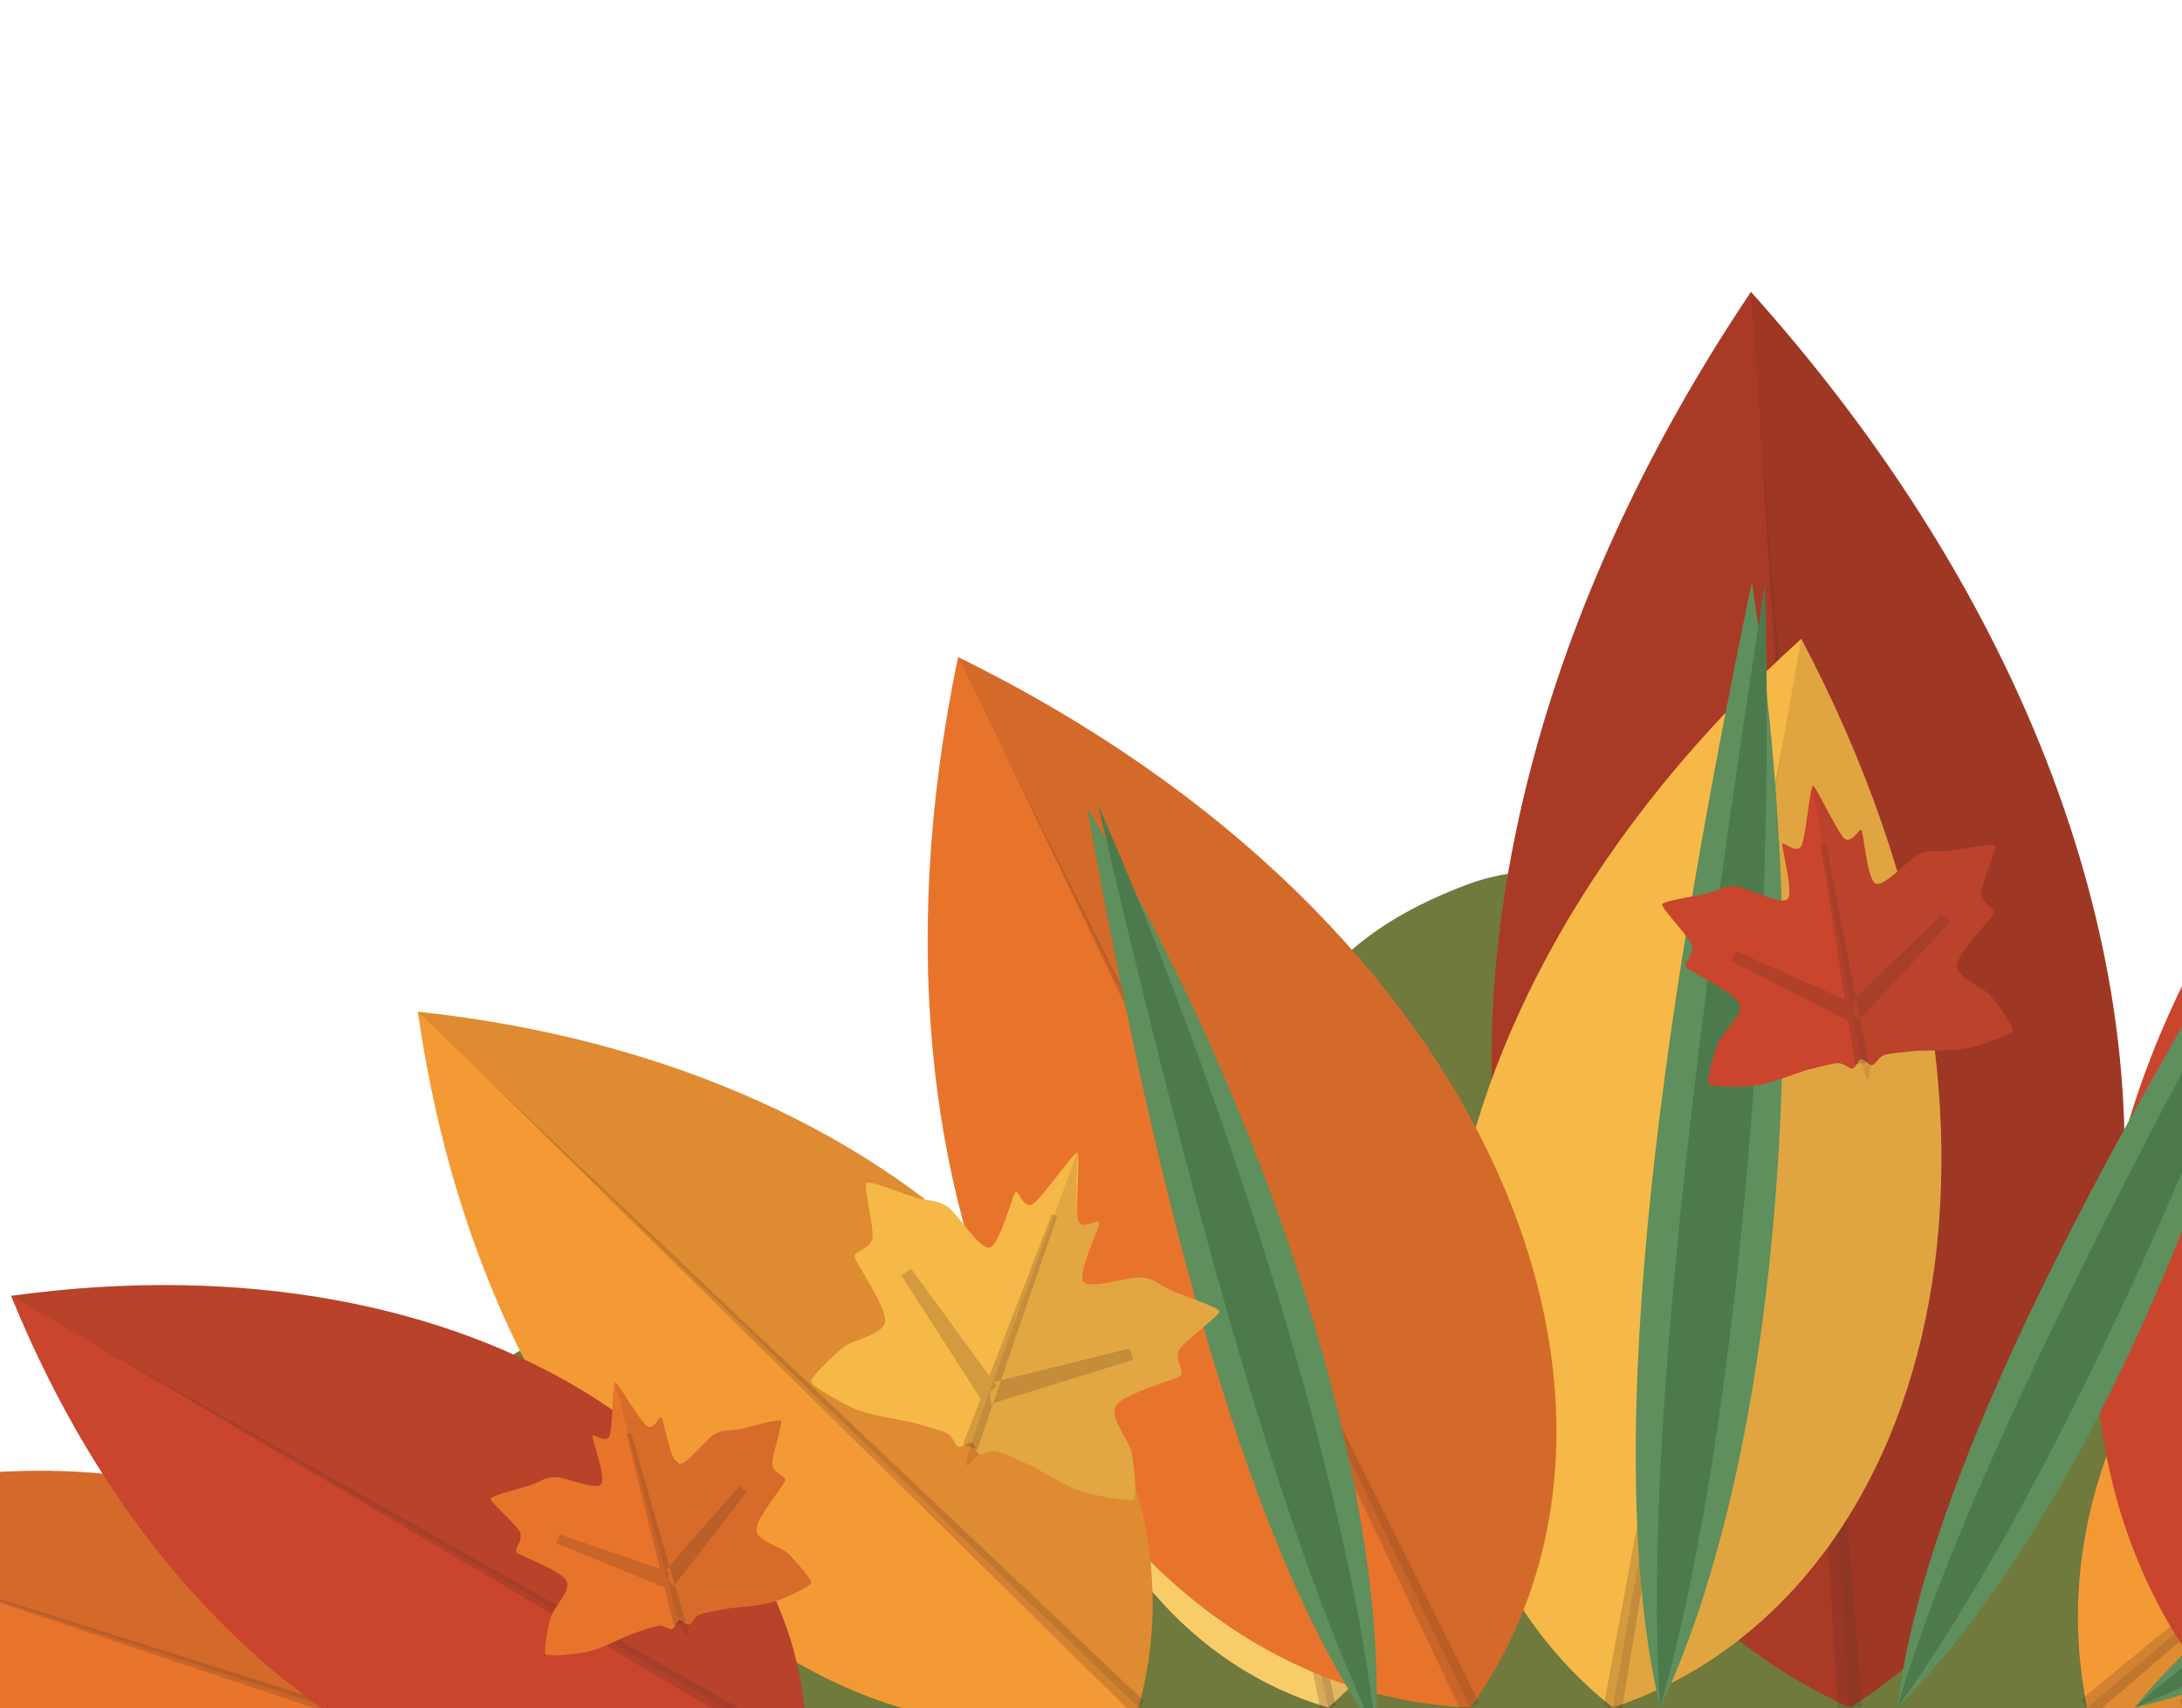
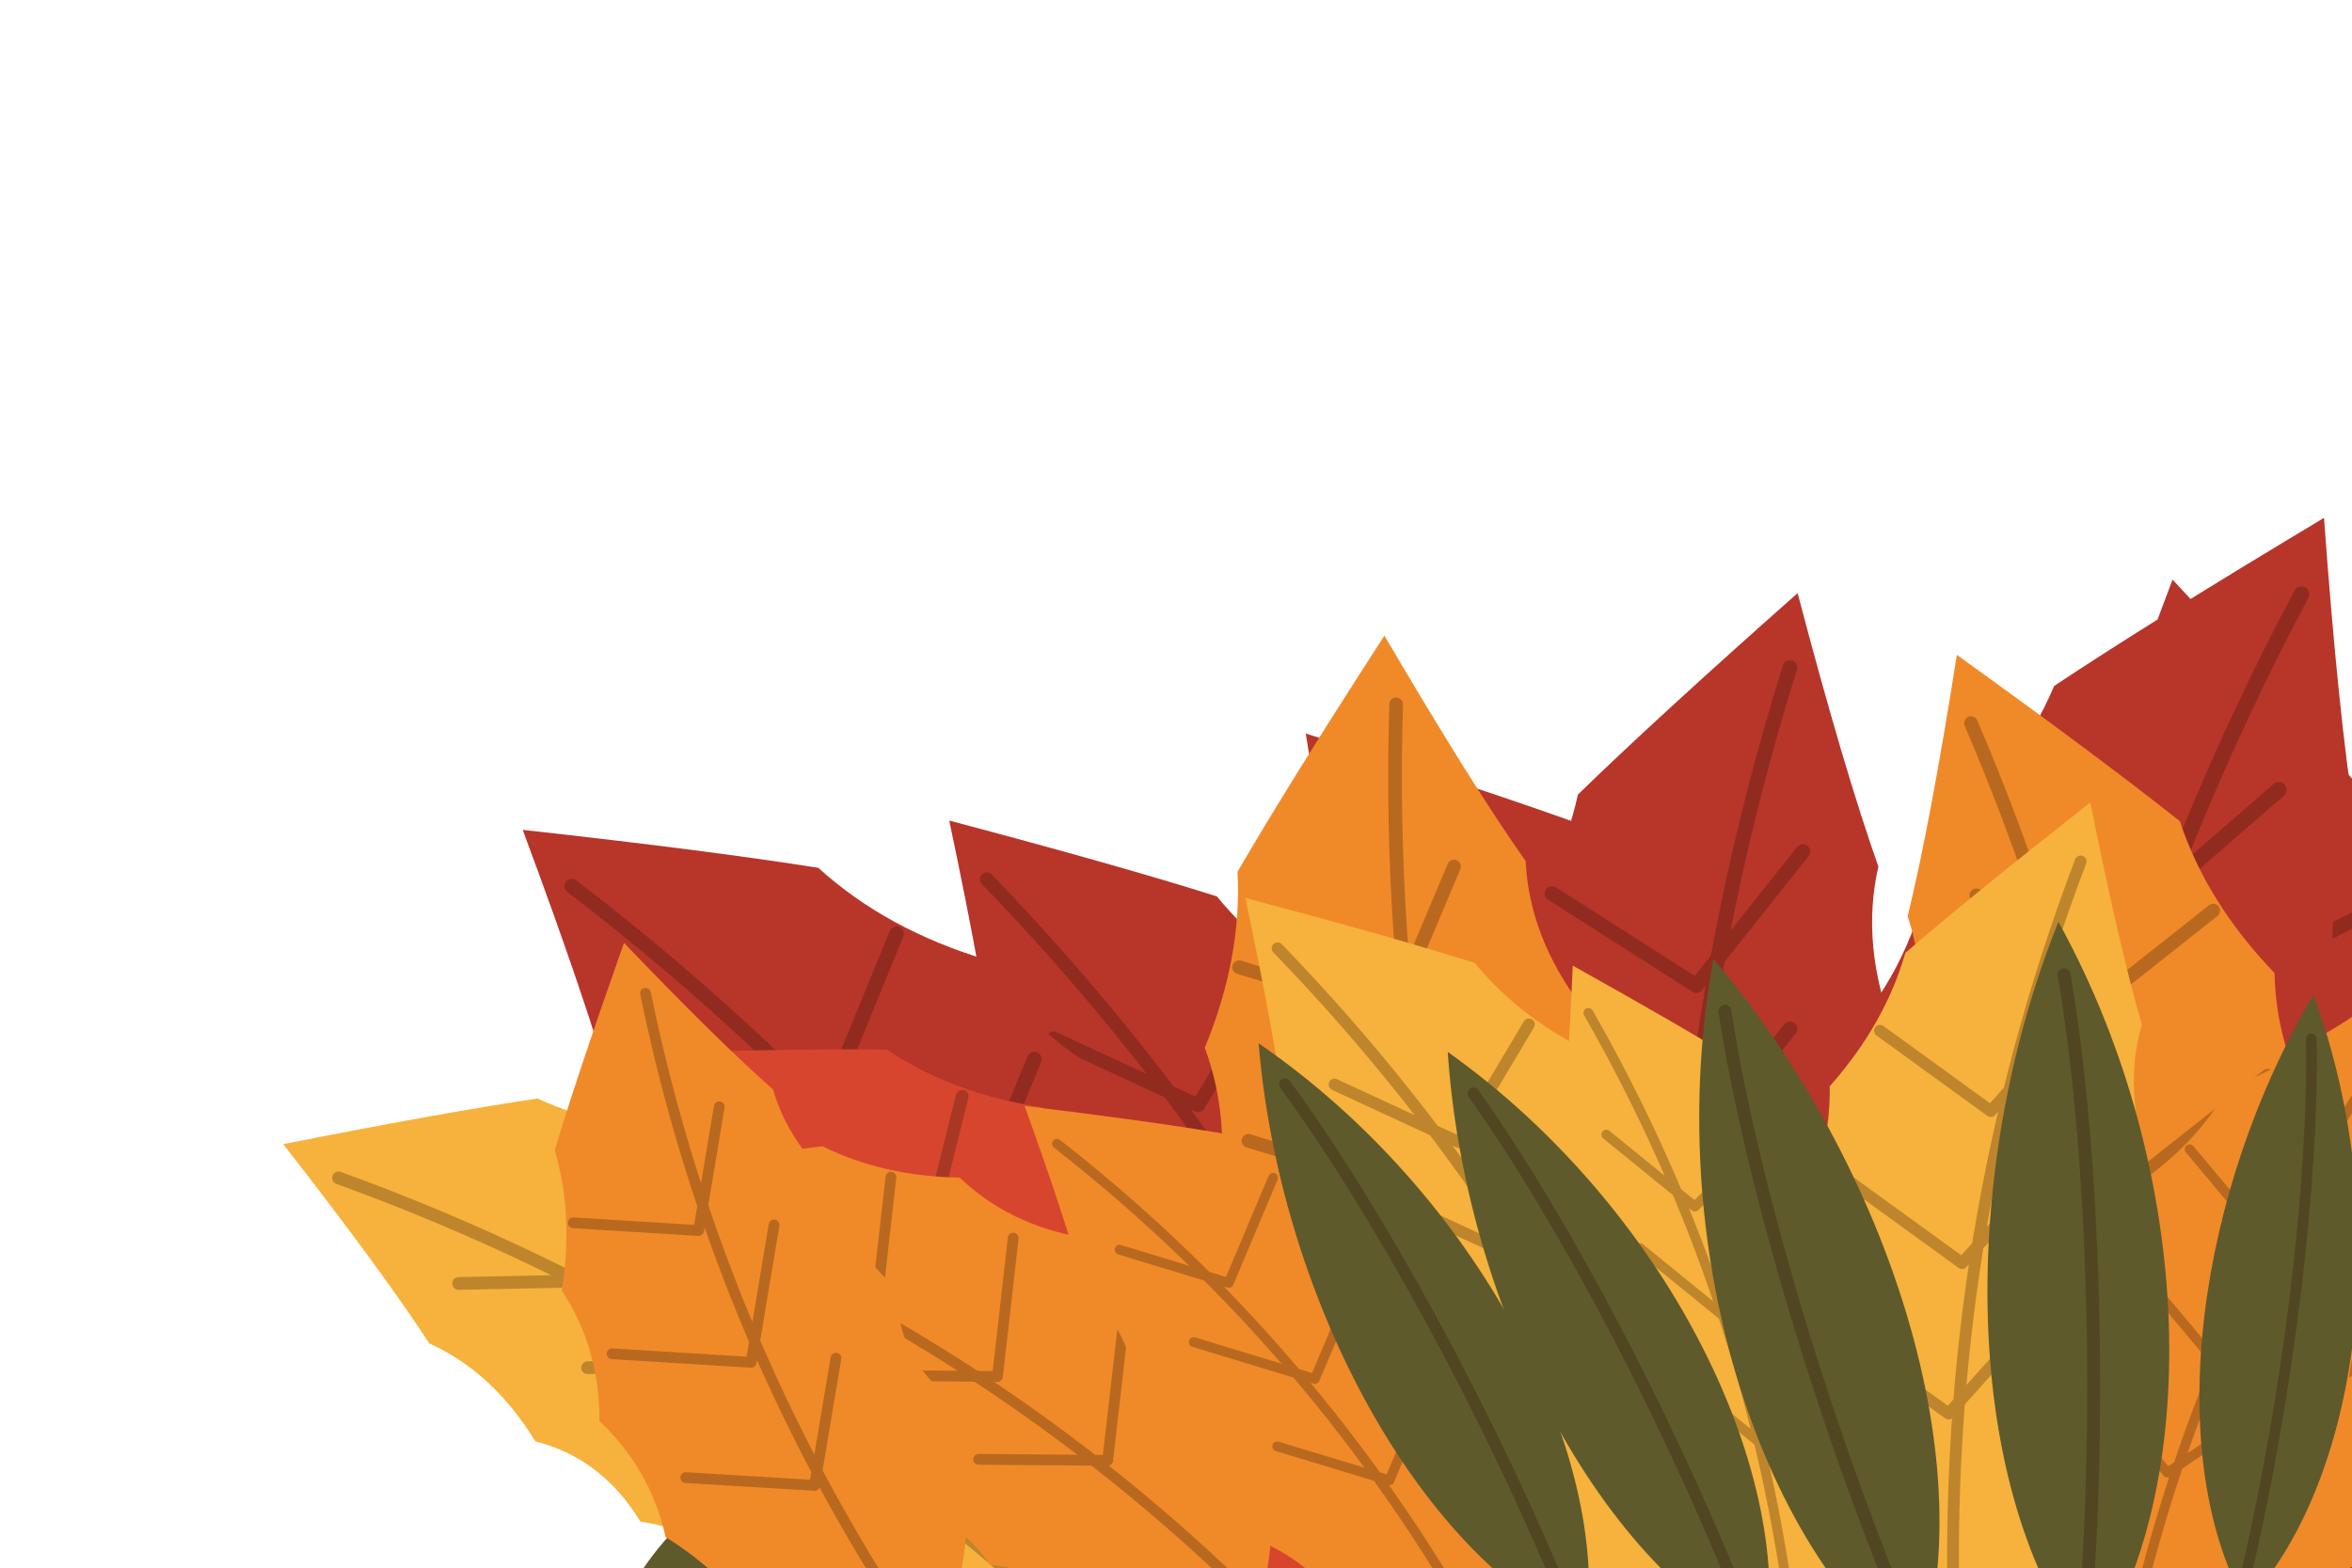
- <svg xmlns="http://www.w3.org/2000/svg" viewBox="0 0 460 360">
+ <svg xmlns="http://www.w3.org/2000/svg" viewBox="0 0 480 320">
  <defs>
-     <path id="harvest-bush-right-lance" d="M0 0C48-26 56-104 0-176C-56-104-48-26 0 0Z" />
-     <path id="harvest-bush-right-lance-half" d="M0 0C48-26 56-104 0-176Z" />
-     <path id="harvest-bush-right-blade" d="M0 0C14-40 12-110-4-170C-10-110-14-40 0 0Z" />
-     <path id="harvest-bush-right-leaf" d="M0 -50C0.7 -50 3.7 -38.5 5.1 -36.6C6.6 -34.8 9.1 -38.6 9.4 -37.8C9.8 -37 8.7 -26 10.5 -24.9C12.4 -23.7 19.1 -29.2 21.7 -29.9C24.4 -30.6 25.8 -29.7 28.5 -29.5C31.2 -29.3 39.2 -29.6 39.6 -28.8C40 -28 34.9 -20.6 34.4 -18.3C34 -16 37.2 -14.4 36.6 -13.3C36.1 -12.3 26.5 -5.6 25.9 -2.7C25.2 0.1 31 3.1 32.5 5.7C34 8.3 36.7 13.9 36.2 14.6C35.6 15.4 28.4 16.7 24.9 16.8C21.4 16.9 15.8 15.6 12.9 15.3C9.9 15.1 7 14.8 5.5 15C3.9 15.3 3.2 16.8 2.4 16.8C1.5 16.8 0.7 15 0 15C-0.7 15 -1.5 16.8 -2.4 16.8C-3.2 16.8 -3.9 15.3 -5.5 15C-7 14.8 -9.9 15.1 -12.9 15.3C-15.8 15.6 -21.4 16.9 -24.9 16.8C-28.4 16.7 -35.6 15.4 -36.2 14.6C-36.7 13.9 -34 8.3 -32.5 5.7C-31 3.1 -25.2 0.1 -25.9 -2.7C-26.5 -5.6 -36.1 -12.3 -36.6 -13.3C-37.2 -14.4 -34 -16 -34.4 -18.3C-34.9 -20.6 -40 -28 -39.6 -28.8C-39.2 -29.6 -31.2 -29.3 -28.5 -29.5C-25.8 -29.7 -24.4 -30.6 -21.7 -29.9C-19.1 -29.2 -12.4 -23.7 -10.5 -24.9C-8.7 -26 -9.8 -37 -9.4 -37.8C-9.1 -38.6 -6.6 -34.8 -5.1 -36.6C-3.7 -38.5 -0.7 -50 0 -50Z" />
-     <path id="harvest-bush-right-half" d="M0 -50C0.3 -49.1 3.7 -38.5 5.1 -36.6C6.6 -34.8 9.1 -38.6 9.4 -37.8C9.8 -37 8.7 -26 10.5 -24.9C12.4 -23.7 19.1 -29.2 21.7 -29.9C24.4 -30.6 25.8 -29.7 28.5 -29.5C31.2 -29.3 39.2 -29.6 39.6 -28.8C40 -28 34.9 -20.6 34.4 -18.3C34 -16 37.2 -14.4 36.6 -13.3C36.1 -12.3 26.5 -5.6 25.9 -2.7C25.2 0.1 31 3.1 32.5 5.7C34 8.3 36.7 13.9 36.2 14.6C35.6 15.4 28.4 16.7 24.9 16.8C21.4 16.9 15.8 15.6 12.9 15.3C9.9 15.1 7 14.8 5.5 15C3.9 15.3 3.2 16.8 2.4 16.8C1.5 16.8 0.4 25 0 15C-0.4 5 0 -40.2 0 -50Z" />
-     <path id="harvest-bush-right-vein" d="M-1.6 16L-0.6-36L0.6-36L1.6 16ZM-1 6L-26-13L-24.5-15L0.8 2ZM1 6L26-13L24.5-15L-0.8 2Z" />
+     <g id="harvest-bush-right-plume">
+       <path d="M0 0Q17.7 -10.1 23.4 -20.2Q24.3 -30.3 32.2 -39.2Q30.7 -49.7 37.7 -58.4Q35.3 -69.8 41.1 -78.9Q38.5 -91.3 42.7 -101.5Q40.3 -115 38 -140Q16.1 -126.3 4 -117.9Q-0.7 -106.3 -11.2 -96.7Q-12.3 -84 -20.8 -73.4Q-19 -60.3 -24.6 -48.9Q-20 -35.9 -21.5 -24.1Q-16.8 -12 0 0Z" />
+       <path d="M0 -2Q4.8 -70 35.3 -130.2M3 -39.2l17.8 -16M3 -39.2l-17.8 -16M8 -64.4l19.2 -17.3M8 -64.4l-19.2 -17.3M15.6 -89.6l17.3 -15.6M15.6 -89.6l-17.3 -15.6" fill="none" stroke="#2b1208" stroke-opacity=".28" stroke-width="2" stroke-linecap="round" />
+     </g>
+     <g id="harvest-bush-right-base">
+       <path d="M0 0C-19 -28 -18 -82 6 -125C23 -82 22 -28 0 0Z" />
+       <path d="M1 -4C-2 -44 0 -88 5 -116" fill="none" stroke="#2b1208" stroke-opacity=".28" stroke-width="2.2" stroke-linecap="round" />
+     </g>
  </defs>
-   <path d="M535.4 378.8C531.2 403.6 516.2 418.7 497.3 436.5C478.3 454.3 450.2 481.7 421.6 485.7C393 489.7 349.9 473.6 325.7 460.4C301.5 447.2 282.8 433.7 276.2 406.4C269.7 379 279 322.6 286.6 296.2C294.1 269.8 298.2 257.5 321.6 248.1C345.1 238.6 393.7 233 427.2 239.5C460.7 246.1 504.7 264.2 522.7 287.4C540.7 310.6 539.6 353.9 535.4 378.8Z" fill="#6f7a3c" />
-   <path d="M396.4 332.9C394.7 359.8 368.8 404.6 352.6 425.3C336.4 446 321.9 453.6 299.1 457.2C276.3 460.8 233.5 456.8 215.8 447.1C198.2 437.3 198.4 423.3 193.1 398.8C187.8 374.2 176.1 322.8 183.9 299.6C191.7 276.4 220.8 270 239.7 259.5C258.7 249 276.9 235.8 297.5 236.5C318 237.1 346.4 247.4 362.9 263.5C379.4 279.6 398.1 305.9 396.4 332.9Z" fill="#6f7a3c" />
-   <path d="M277.9 401.7C276.4 419.3 266.4 414.6 247.5 430.2C228.6 445.7 189.1 488.8 164.6 495.1C140.2 501.4 119.6 481.3 101 467.8C82.4 454.3 58.9 434.9 52.9 413.9C46.9 392.9 56.4 362.8 64.9 341.8C73.3 320.9 82.5 301.4 103.6 288.3C124.7 275.2 166 257.2 191.5 263.3C217 269.4 242 301.9 256.4 325C270.8 348.1 279.3 384.2 277.9 401.7Z" fill="#6f7a3c" />
-   <path d="M420.3 251.6C419.7 268.3 417.1 295.7 405.2 309.2C393.3 322.7 364.5 327.2 349.1 332.5C333.6 337.8 325.3 347.5 312.4 340.8C299.5 334.2 278.4 313 271.6 292.6C264.9 272.3 265.7 236.3 272.1 218.6C278.5 200.9 295.7 191.5 309.8 186.3C323.9 181.2 340.5 183.9 357 187.6C373.5 191.2 398.1 197.8 408.7 208.4C419.2 219.1 420.8 234.8 420.3 251.6Z" fill="#6f7a3c" />
-   <g class="harvest-sway harvest-sway-1" style="transform-box: view-box; transform-origin: 400px 360px">
-     <use href="#harvest-bush-right-lance" transform="translate(390 360) rotate(-4) scale(1.7)" fill="#a93a26" />
-     <use href="#harvest-bush-right-lance-half" transform="translate(390 360) rotate(-4) scale(1.7)" fill="#5B2E1F" opacity="0.14" />
-     <path d="M-1.5 0L0-160L1.5 0Z" transform="translate(390 360) rotate(-4) scale(1.7)" fill="#5B2E1F" opacity="0.22" />
-     <use href="#harvest-bush-right-lance" transform="translate(440 360) rotate(50) scale(1.4)" fill="#f39a34" />
-     <use href="#harvest-bush-right-lance-half" transform="translate(440 360) rotate(50) scale(1.4)" fill="#5B2E1F" opacity="0.14" />
-     <path d="M-1.5 0L0-160L1.5 0Z" transform="translate(440 360) rotate(50) scale(1.4)" fill="#5B2E1F" opacity="0.22" />
-     <use href="#harvest-bush-right-lance" transform="translate(340 360) rotate(10) scale(1.3)" fill="#f6b847" />
-     <use href="#harvest-bush-right-lance-half" transform="translate(340 360) rotate(10) scale(1.3)" fill="#5B2E1F" opacity="0.14" />
-     <path d="M-1.5 0L0-160L1.5 0Z" transform="translate(340 360) rotate(10) scale(1.3)" fill="#5B2E1F" opacity="0.22" />
-     <use href="#harvest-bush-right-lance" transform="translate(100 370) rotate(-72) scale(0.9)" fill="#e8742c" />
-     <use href="#harvest-bush-right-lance-half" transform="translate(100 370) rotate(-72) scale(0.9)" fill="#5B2E1F" opacity="0.14" />
-     <path d="M-1.5 0L0-160L1.5 0Z" transform="translate(100 370) rotate(-72) scale(0.9)" fill="#5B2E1F" opacity="0.22" />
-     <use href="#harvest-bush-right-lance" transform="translate(280 360) rotate(-12) scale(1.1)" fill="#f8cd68" />
-     <use href="#harvest-bush-right-lance-half" transform="translate(280 360) rotate(-12) scale(1.1)" fill="#5B2E1F" opacity="0.14" />
-     <path d="M-1.5 0L0-160L1.5 0Z" transform="translate(280 360) rotate(-12) scale(1.1)" fill="#5B2E1F" opacity="0.22" />
-     <use href="#harvest-bush-right-blade" transform="translate(350 360) rotate(6) scale(1.4)" fill="#5E8F5C" />
-     <use href="#harvest-bush-right-blade" transform="translate(350 360) rotate(6) scale(1.4) scale(0.5 1)" fill="#4d7a4d" />
-     <use href="#harvest-bush-right-blade" transform="translate(220 370) rotate(-36) scale(1)" fill="#5E8F5C" />
-     <use href="#harvest-bush-right-blade" transform="translate(220 370) rotate(-36) scale(1) scale(0.5 1)" fill="#4d7a4d" />
+   <ellipse cx="440" cy="360" rx="241.5" ry="126" fill="#4a4522" />
+   <ellipse cx="217.5" cy="346" rx="94.5" ry="63" fill="#5f5a2c" />
+   <g class="harvest-sway harvest-sway-1" style="transform-box: view-box; transform-origin: 390px 320px">
+     <use href="#harvest-bush-right-plume" fill="#b8352a" transform="translate(443.7 335.9) rotate(15.1) scale(-1.5 1.5)" />
+     <use href="#harvest-bush-right-plume" fill="#b8352a" transform="translate(409.2 328.5) rotate(1.1) scale(1.6 1.6)" />
+     <use href="#harvest-bush-right-plume" fill="#b8352a" transform="translate(374.9 338.4) rotate(-14.7) scale(-1.5 1.5)" />
+     <use href="#harvest-bush-right-plume" fill="#b8352a" transform="translate(302.5 339) rotate(-17.2) scale(-1.4 1.4)" />
+     <use href="#harvest-bush-right-plume" fill="#b8352a" transform="translate(345.3 337.6) rotate(-9.5) scale(1.5 1.5)" />
+     <use href="#harvest-bush-right-plume" fill="#b8352a" transform="translate(492.9 339.9) rotate(20.3) scale(-1.4 1.4)" />
+     <use href="#harvest-bush-right-plume" fill="#b8352a" transform="translate(249.1 333.9) rotate(-25.7) scale(-1.5 1.5)" />
+     <use href="#harvest-bush-right-plume" fill="#d8452e" transform="translate(271 338.4) rotate(-34) scale(-1.3 1.3)" />
+     <use href="#harvest-bush-right-plume" fill="#f08a28" transform="translate(439.8 332.7) rotate(3.7) scale(-1.4 1.4)" />
+     <use href="#harvest-bush-right-plume" fill="#f6b23c" transform="translate(218.4 332.4) rotate(-43.2) scale(-1.3 1.3)" />
+     <use href="#harvest-bush-right-plume" fill="#f6b23c" transform="translate(399.1 335.7) rotate(-6.1) scale(1.2 1.2)" />
+     <use href="#harvest-bush-right-plume" fill="#f08a28" transform="translate(317.5 329.8) rotate(-25.1) scale(1.4 1.4)" />
+     <use href="#harvest-bush-right-plume" fill="#f6b23c" transform="translate(347.4 330.3) rotate(-17.2) scale(-1.2 1.2)" />
+     <use href="#harvest-bush-right-plume" fill="#f08a28" transform="translate(460.6 327.3) rotate(13.2) scale(1.2 1.2)" />
+     <use href="#harvest-bush-right-plume" fill="#f08a28" transform="translate(257.1 328.2) rotate(-41.5) scale(-1.1 1.1)" />
+     <use href="#harvest-bush-right-plume" fill="#f08a28" transform="translate(302.9 336.4) rotate(-25.1) scale(-1 1)" />
+     <use href="#harvest-bush-right-plume" fill="#f08a28" transform="translate(190.5 339) rotate(-38.5) scale(1.1 1.1)" />
+     <use href="#harvest-bush-right-plume" fill="#f6b23c" transform="translate(366 335) rotate(-2.9) scale(-1 1)" />
+     <use href="#harvest-bush-right-plume" fill="#f08a28" transform="translate(433.9 339) rotate(8) scale(1 1)" />
  </g>
-   <g class="harvest-sway harvest-sway-2" style="transform-box: view-box; transform-origin: 400px 360px">
-     <use href="#harvest-bush-right-lance" transform="translate(470 360) rotate(20) scale(1.6)" fill="#c9452d" />
-     <use href="#harvest-bush-right-lance-half" transform="translate(470 360) rotate(20) scale(1.6)" fill="#5B2E1F" opacity="0.14" />
-     <path d="M-1.5 0L0-160L1.5 0Z" transform="translate(470 360) rotate(20) scale(1.6)" fill="#5B2E1F" opacity="0.22" />
-     <use href="#harvest-bush-right-lance" transform="translate(310 360) rotate(-26) scale(1.4)" fill="#e8742c" />
-     <use href="#harvest-bush-right-lance-half" transform="translate(310 360) rotate(-26) scale(1.4)" fill="#5B2E1F" opacity="0.14" />
-     <path d="M-1.5 0L0-160L1.5 0Z" transform="translate(310 360) rotate(-26) scale(1.4)" fill="#5B2E1F" opacity="0.22" />
-     <use href="#harvest-bush-right-lance" transform="translate(240 360) rotate(-46) scale(1.2)" fill="#f39a34" />
-     <use href="#harvest-bush-right-lance-half" transform="translate(240 360) rotate(-46) scale(1.2)" fill="#5B2E1F" opacity="0.14" />
-     <path d="M-1.5 0L0-160L1.5 0Z" transform="translate(240 360) rotate(-46) scale(1.2)" fill="#5B2E1F" opacity="0.22" />
-     <use href="#harvest-bush-right-lance" transform="translate(170 370) rotate(-60) scale(1.1)" fill="#c9452d" />
-     <use href="#harvest-bush-right-lance-half" transform="translate(170 370) rotate(-60) scale(1.1)" fill="#5B2E1F" opacity="0.14" />
-     <path d="M-1.5 0L0-160L1.5 0Z" transform="translate(170 370) rotate(-60) scale(1.1)" fill="#5B2E1F" opacity="0.22" />
-     <use href="#harvest-bush-right-lance" transform="translate(460 360) rotate(78) scale(1.2)" fill="#e8742c" />
-     <use href="#harvest-bush-right-lance-half" transform="translate(460 360) rotate(78) scale(1.2)" fill="#5B2E1F" opacity="0.14" />
-     <path d="M-1.5 0L0-160L1.5 0Z" transform="translate(460 360) rotate(78) scale(1.2)" fill="#5B2E1F" opacity="0.22" />
-     <use href="#harvest-bush-right-blade" transform="translate(400 360) rotate(26) scale(1.2)" fill="#5E8F5C" />
-     <use href="#harvest-bush-right-blade" transform="translate(400 360) rotate(26) scale(1.2) scale(0.5 1)" fill="#4d7a4d" />
-     <use href="#harvest-bush-right-blade" transform="translate(290 365) rotate(-16) scale(1.2)" fill="#5E8F5C" />
-     <use href="#harvest-bush-right-blade" transform="translate(290 365) rotate(-16) scale(1.2) scale(0.5 1)" fill="#4d7a4d" />
-     <use href="#harvest-bush-right-blade" transform="translate(450 360) rotate(58) scale(1)" fill="#5E8F5C" />
-     <use href="#harvest-bush-right-blade" transform="translate(450 360) rotate(58) scale(1) scale(0.5 1)" fill="#4d7a4d" />
-     <use href="#harvest-bush-right-leaf" transform="translate(210 290) rotate(20) scale(1)" fill="#f6b847" />
-     <use href="#harvest-bush-right-half" transform="translate(210 290) rotate(20) scale(1)" fill="#5B2E1F" opacity="0.13" />
-     <use href="#harvest-bush-right-vein" transform="translate(210 290) rotate(20) scale(1)" fill="#5B2E1F" opacity="0.22" />
-     <use href="#harvest-bush-right-leaf" transform="translate(140 330) rotate(-15) scale(0.8)" fill="#e8742c" />
-     <use href="#harvest-bush-right-half" transform="translate(140 330) rotate(-15) scale(0.8)" fill="#5B2E1F" opacity="0.13" />
-     <use href="#harvest-bush-right-vein" transform="translate(140 330) rotate(-15) scale(0.8)" fill="#5B2E1F" opacity="0.22" />
-     <use href="#harvest-bush-right-leaf" transform="translate(390 210) rotate(-10) scale(0.9)" fill="#c9452d" />
-     <use href="#harvest-bush-right-half" transform="translate(390 210) rotate(-10) scale(0.9)" fill="#5B2E1F" opacity="0.13" />
-     <use href="#harvest-bush-right-vein" transform="translate(390 210) rotate(-10) scale(0.9)" fill="#5B2E1F" opacity="0.22" />
+   <g class="harvest-sway harvest-sway-2" style="transform-box: view-box; transform-origin: 390px 320px">
+     <use href="#harvest-bush-right-base" fill="#4a4522" transform="translate(493.1 335.8) rotate(30.2) scale(-1.1 1.1)" />
+     <use href="#harvest-bush-right-base" fill="#5f5a2c" transform="translate(323.7 333.3) rotate(-26.3) scale(-1.1 1.1)" />
+     <use href="#harvest-bush-right-base" fill="#5f5a2c" transform="translate(426.5 338.2) rotate(0.3) scale(-1.2 1.2)" />
+     <use href="#harvest-bush-right-base" fill="#5f5a2c" transform="translate(391.2 340.1) rotate(-18.8) scale(1.2 1.2)" />
+     <use href="#harvest-bush-right-base" fill="#5f5a2c" transform="translate(360.4 336.1) rotate(-25.4) scale(-1.1 1.1)" />
+     <use href="#harvest-bush-right-base" fill="#5f5a2c" transform="translate(458.3 327.4) rotate(9.1) scale(-1 1)" />
  </g>
</svg>
